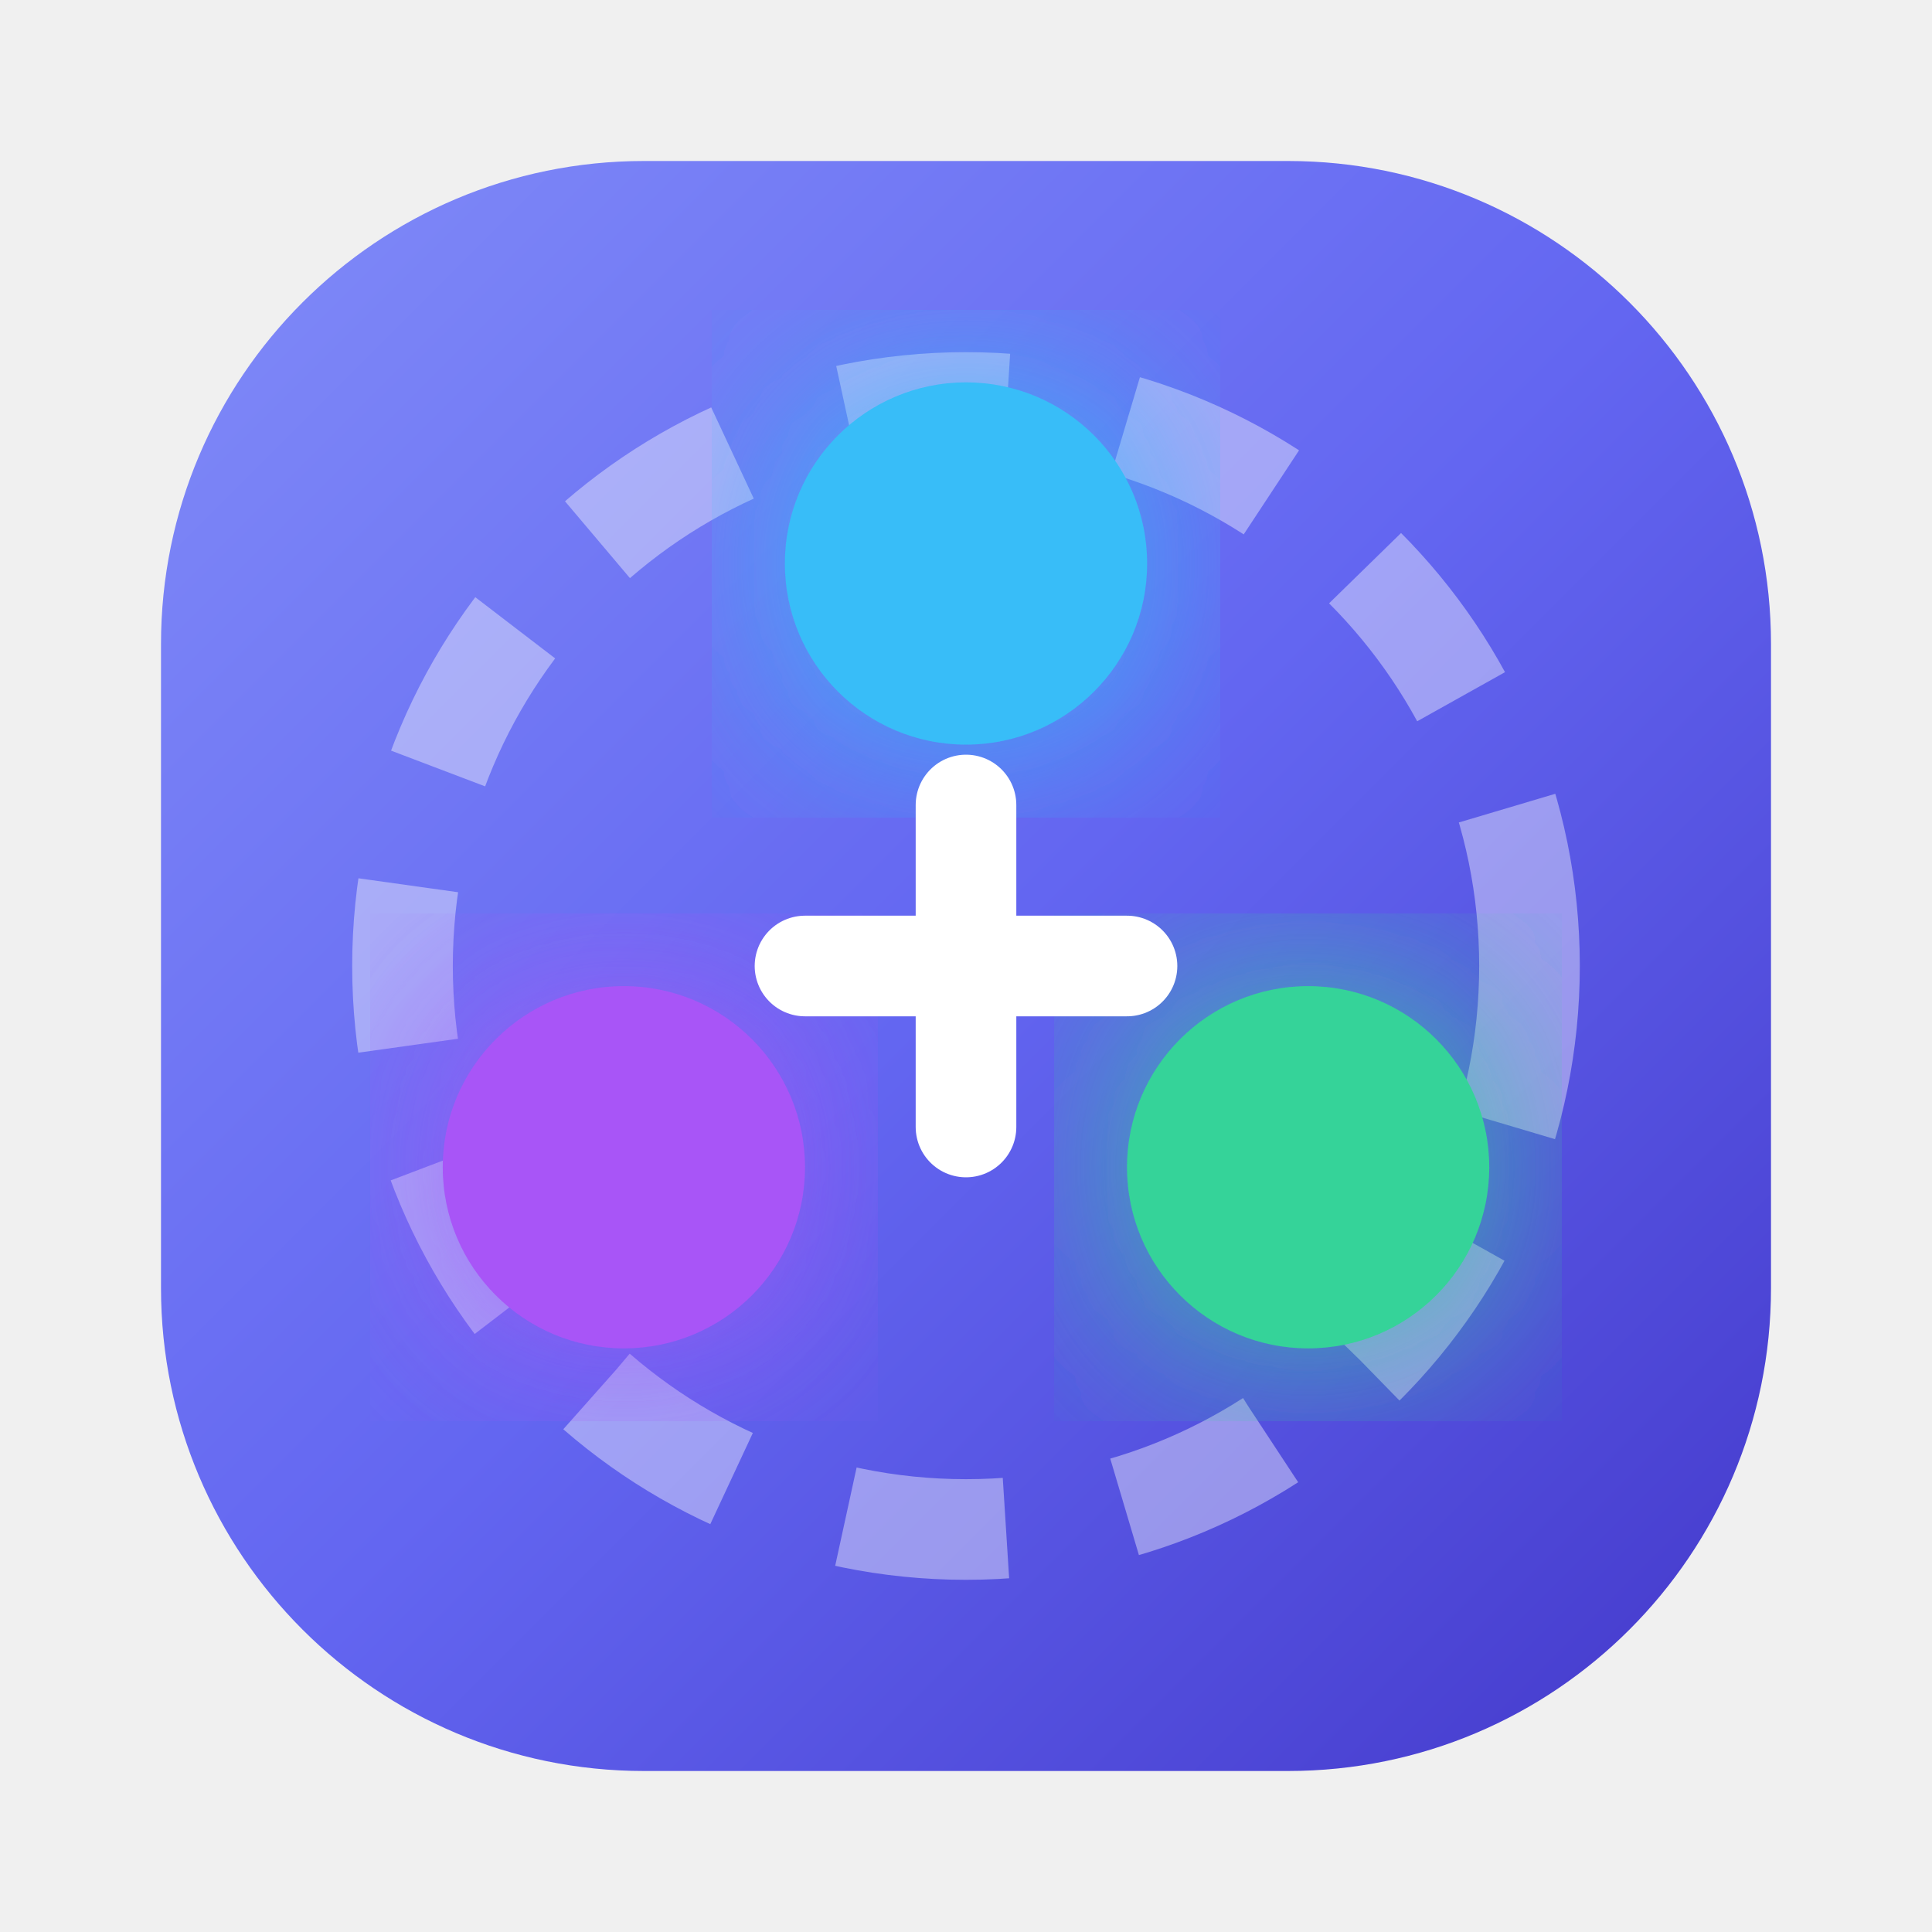
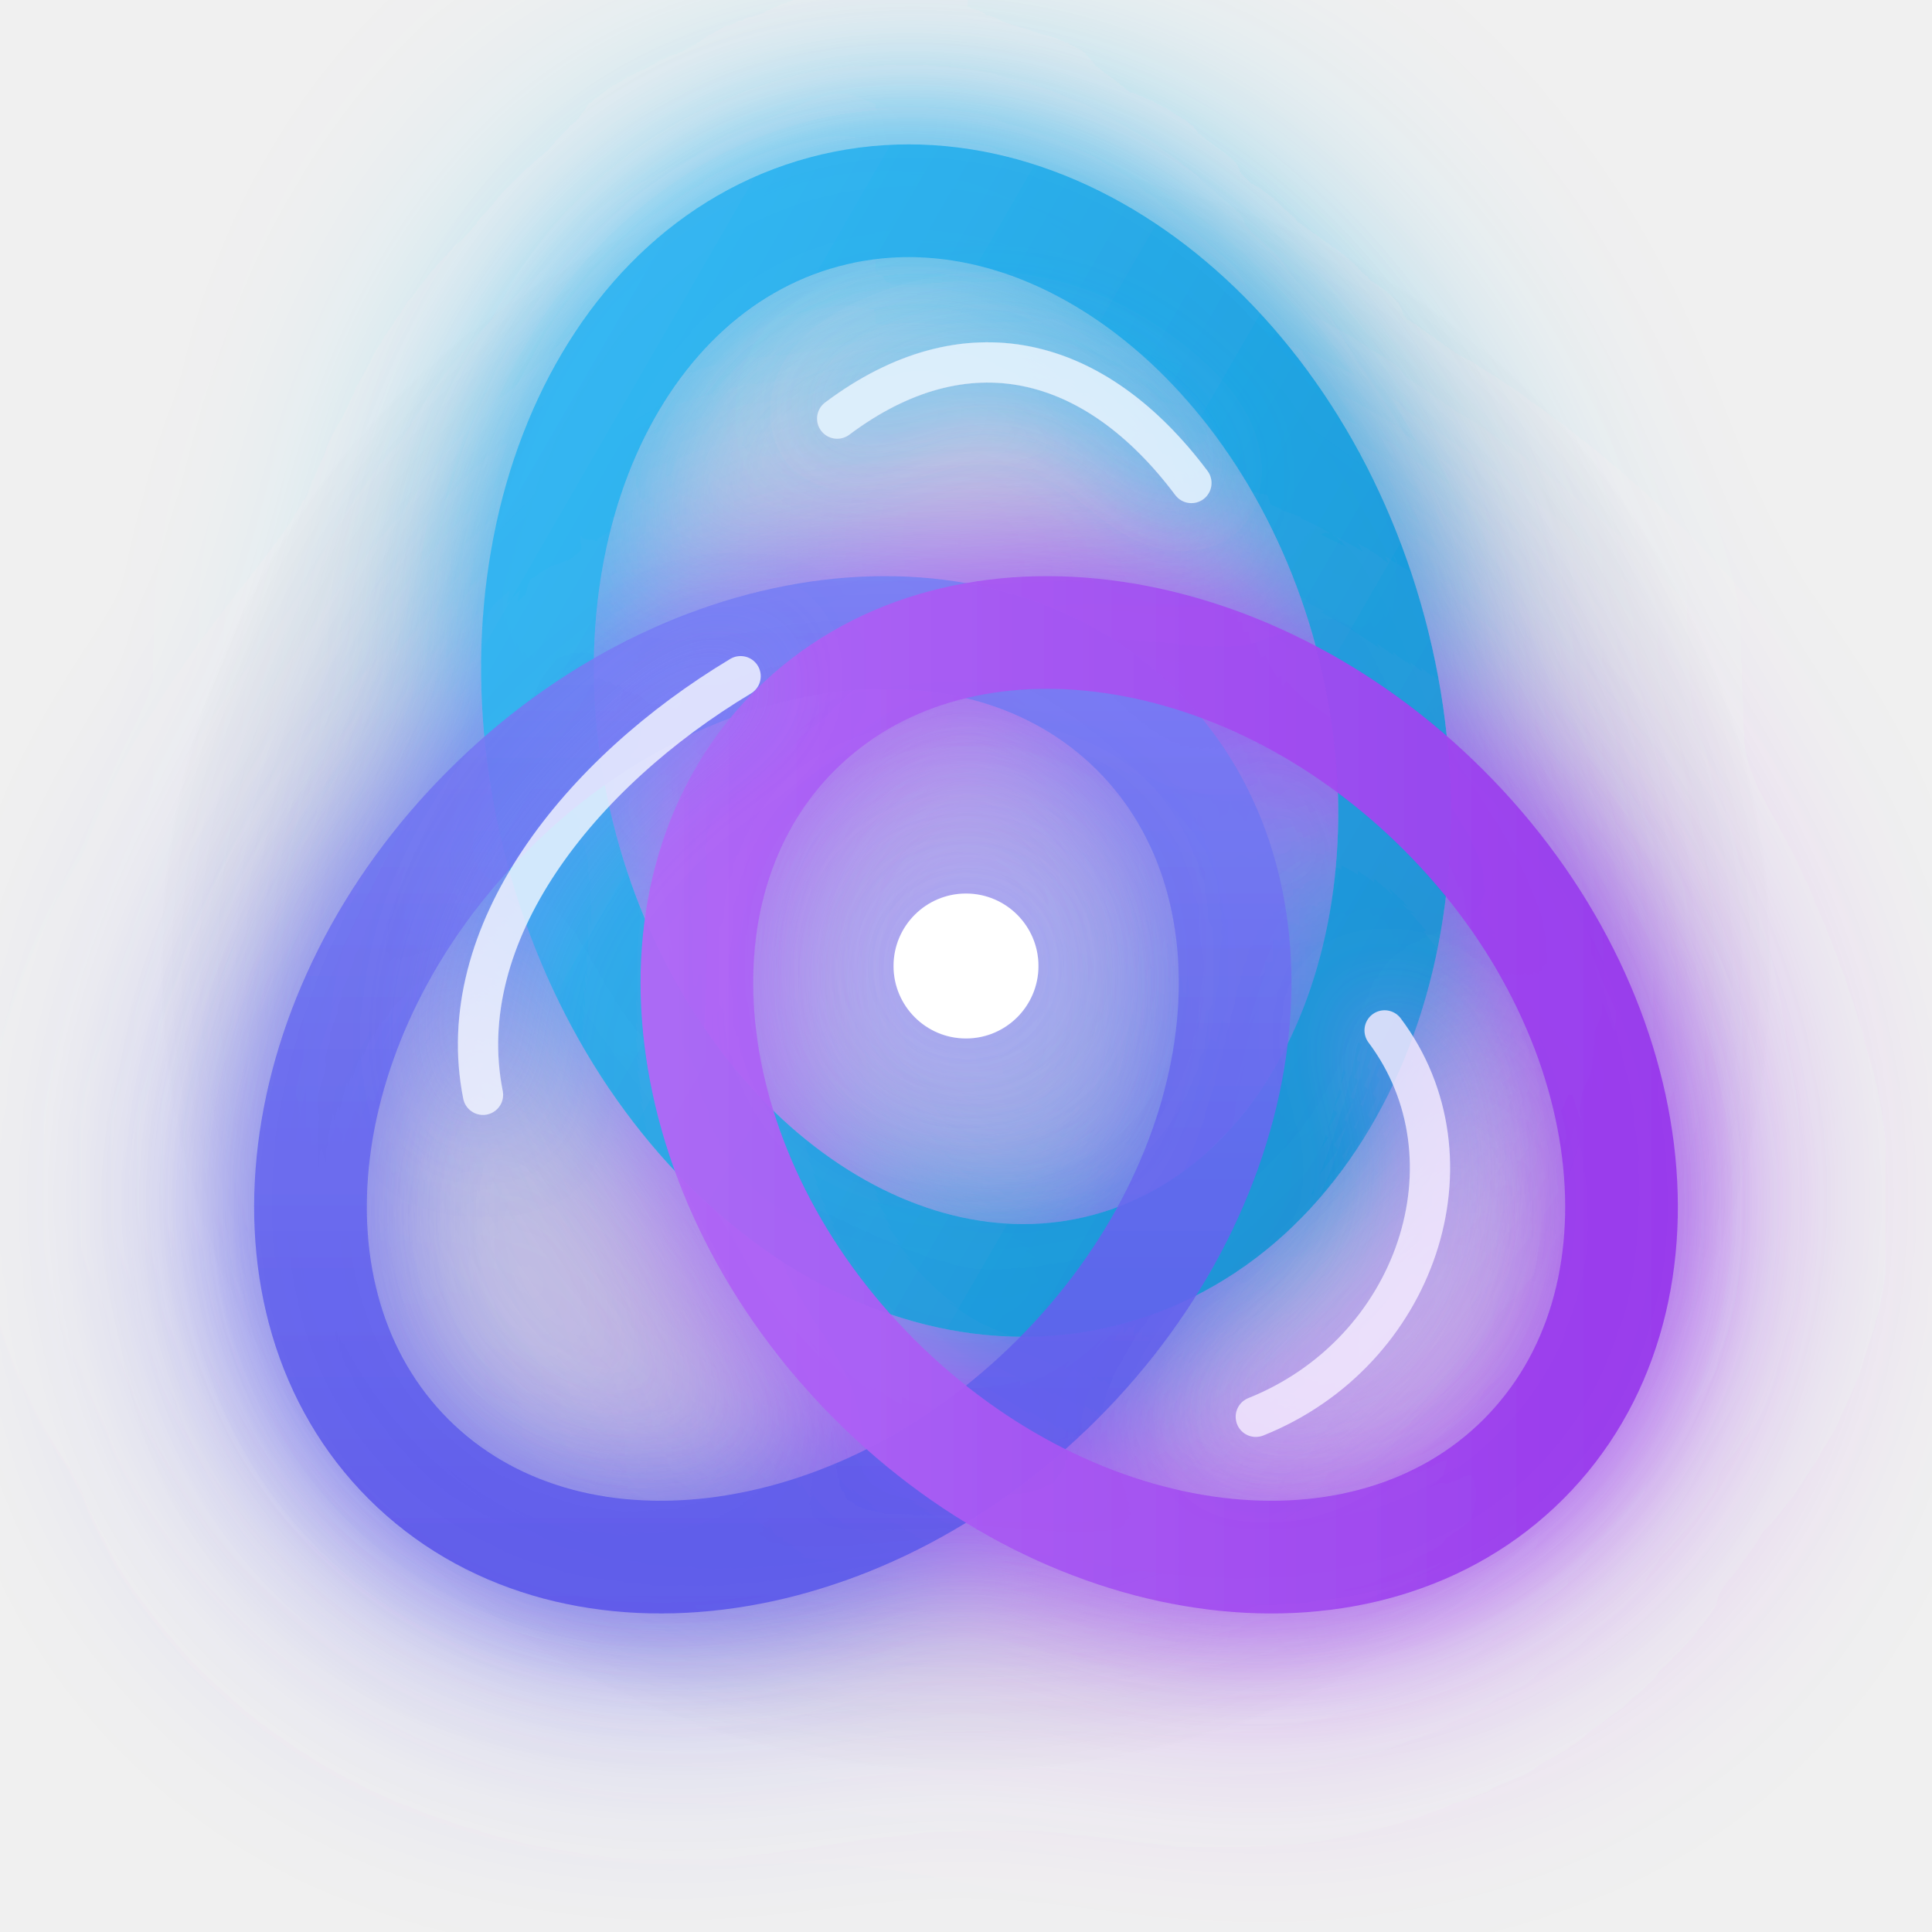
- <svg xmlns="http://www.w3.org/2000/svg" viewBox="0 0 48 48" fill="none">
+ <svg xmlns="http://www.w3.org/2000/svg" viewBox="0 0 120 120" fill="none">
  <defs>
-     <linearGradient id="omniGrad" x1="4" y1="4" x2="44" y2="44" gradientUnits="userSpaceOnUse">
-       <stop stop-color="#818CF8" />
-       <stop offset="0.5" stop-color="#6366F1" />
-       <stop offset="1" stop-color="#4338CA" />
+     <linearGradient id="cyanRing" x1="20" y1="20" x2="100" y2="100" gradientUnits="userSpaceOnUse">
+       <stop offset="0%" stop-color="#38BDF8" />
+       <stop offset="100%" stop-color="#0284C7" />
    </linearGradient>
-     <linearGradient id="omniAccent" x1="12" y1="12" x2="36" y2="36" gradientUnits="userSpaceOnUse">
-       <stop stop-color="#38BDF8" />
-       <stop offset="1" stop-color="#818CF8" />
+     <linearGradient id="violetRing" x1="20" y1="20" x2="100" y2="100" gradientUnits="userSpaceOnUse">
+       <stop offset="0%" stop-color="#C084FC" />
+       <stop offset="100%" stop-color="#9333EA" />
    </linearGradient>
-     <filter id="glow" x="-20%" y="-20%" width="140%" height="140%">
-       <feGaussianBlur stdDeviation="3" result="blur" />
-       <feComposite in="SourceGraphic" in2="blur" operator="over" />
+     <linearGradient id="indigoRing" x1="20" y1="20" x2="100" y2="100" gradientUnits="userSpaceOnUse">
+       <stop offset="0%" stop-color="#818CF8" />
+       <stop offset="100%" stop-color="#4F46E5" />
+     </linearGradient>
+     <filter id="neonGlow" x="-30%" y="-30%" width="160%" height="160%">
+       <feGaussianBlur stdDeviation="4" result="blur1" />
+       <feGaussianBlur stdDeviation="8" result="blur2" />
+       <feMerge>
+         <feMergeNode in="blur2" />
+         <feMergeNode in="blur1" />
+         <feMergeNode in="SourceGraphic" />
+       </feMerge>
    </filter>
+     <radialGradient id="centerAtmosphere" cx="50%" cy="50%" r="50%">
+       <stop offset="0%" stop-color="#6366F1" stop-opacity="0.35" />
+       <stop offset="100%" stop-color="#090D16" stop-opacity="0" />
+     </radialGradient>
  </defs>
-   <rect x="4" y="4" width="40" height="40" rx="12" fill="url(#omniGrad)" />
-   <circle cx="24" cy="24" r="14" stroke="white" stroke-width="2.5" stroke-dasharray="4 3" opacity="0.4" />
-   <circle cx="24" cy="14" r="4.5" fill="#38BDF8" filter="url(#glow)" />
-   <circle cx="15.5" cy="29" r="4.5" fill="#A855F7" filter="url(#glow)" />
-   <circle cx="32.5" cy="29" r="4.5" fill="#34D399" filter="url(#glow)" />
-   <path d="M20 24L28 24M24 20L24 28" stroke="white" stroke-width="2.5" stroke-linecap="round" />
+   <circle cx="60" cy="60" r="50" fill="url(#centerAtmosphere)" />
+   <g filter="url(#neonGlow)" stroke-width="7" stroke-linecap="round" fill="none">
+     <ellipse cx="60" cy="46" rx="26" ry="34" transform="rotate(-15 60 46)" stroke="url(#cyanRing)" opacity="0.95" />
+     <ellipse cx="48" cy="68" rx="25" ry="32" transform="rotate(45 48 68)" stroke="url(#indigoRing)" opacity="0.9" />
+     <ellipse cx="72" cy="68" rx="25" ry="32" transform="rotate(-45 72 68)" stroke="url(#violetRing)" opacity="0.95" />
+   </g>
+   <path d="M52 26 C 60 20, 68 22, 74 30" stroke="#E0F2FE" stroke-width="2.5" stroke-linecap="round" opacity="0.9" filter="drop-shadow(0 0 3px #38BDF8)" />
+   <path d="M86 64 C 92 72, 88 84, 78 88" stroke="#F3E8FF" stroke-width="2.5" stroke-linecap="round" opacity="0.85" filter="drop-shadow(0 0 3px #C084FC)" />
+   <path d="M30 68 C 28 58, 36 48, 46 42" stroke="#EEF2FF" stroke-width="2.5" stroke-linecap="round" opacity="0.85" filter="drop-shadow(0 0 3px #818CF8)" />
+   <circle cx="60" cy="60" r="4.5" fill="#FFFFFF" filter="drop-shadow(0 0 6px #818CF8)" />
</svg>
